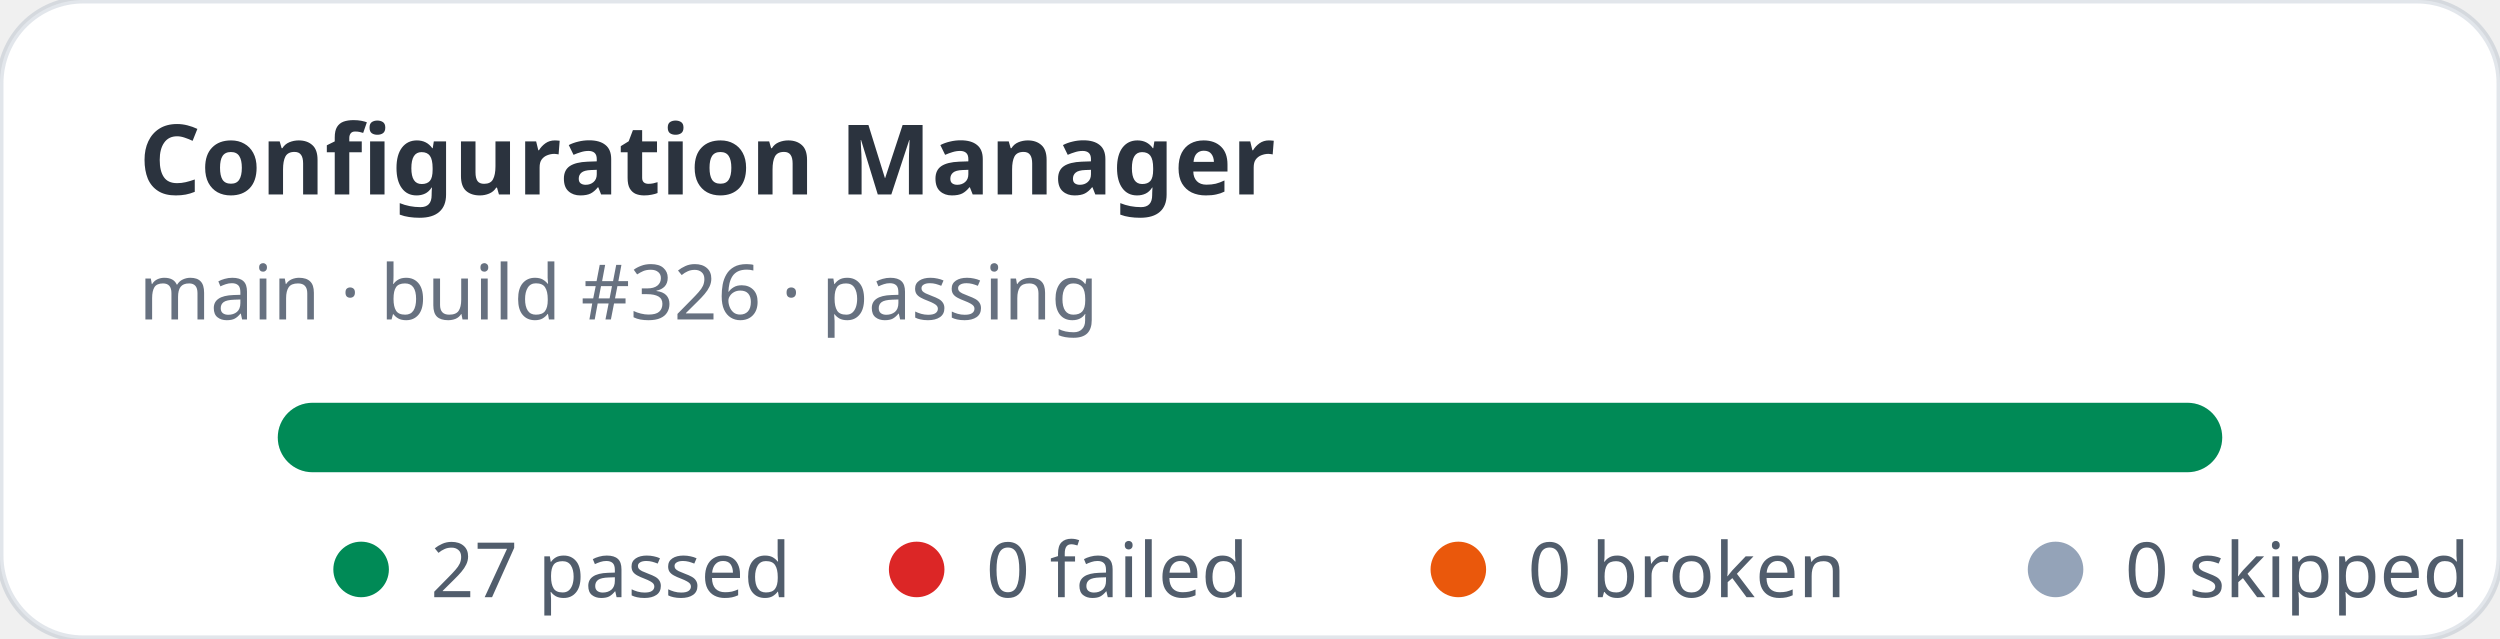
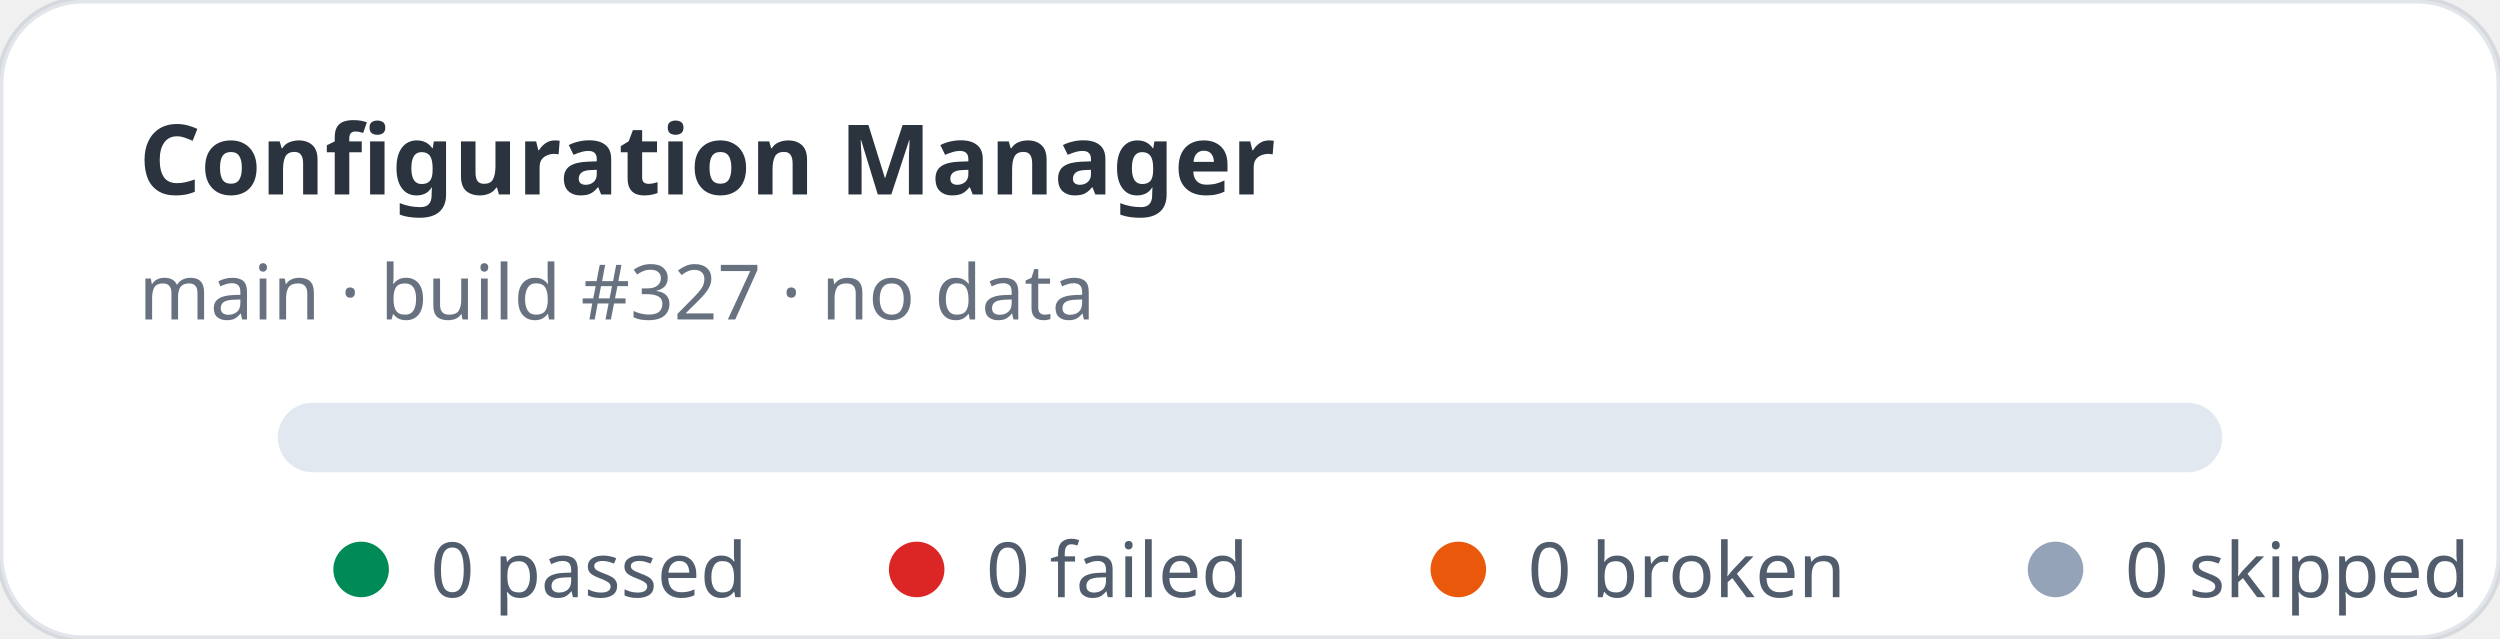
- <svg xmlns="http://www.w3.org/2000/svg" width="360" height="92" viewBox="0 0 360 92" role="img" aria-label="Configuration Manager stats: 27 passed, 0 failed">
+ <svg xmlns="http://www.w3.org/2000/svg" width="360" height="92" viewBox="0 0 360 92" role="img" aria-label="Configuration Manager stats: 0 passed, 0 failed">
  <rect width="360" height="92" rx="12" fill="#ffffff" stroke="rgba(11,48,86,0.12)" />
  <text x="20" y="28" fill="rgba(1,10,24,0.83)" font-family="ui-sans-serif,system-ui,sans-serif" font-size="14" font-weight="700">Configuration Manager</text>
-   <text x="20" y="46" fill="rgba(2,19,44,0.6)" font-family="ui-sans-serif,system-ui,sans-serif" font-size="11">main · build #326 · passing</text>
+   <text x="20" y="46" fill="rgba(2,19,44,0.6)" font-family="ui-sans-serif,system-ui,sans-serif" font-size="11">main · build #327 · no data</text>
  <rect x="40" y="58" width="280" height="10" rx="5" fill="#e2e8f0" />
-   <rect x="40" y="58" width="280" height="10" rx="5" fill="#008a56" />
  <g font-family="ui-sans-serif,system-ui,sans-serif" font-size="11" fill="rgba(1,18,40,0.68)">
    <circle cx="52" cy="82" r="4" fill="#008a56" />
-     <text x="62" y="86">27 passed</text>
+     <text x="62" y="86">0 passed</text>
    <circle cx="132" cy="82" r="4" fill="#dc2626" />
    <text x="142" y="86">0 failed</text>
    <circle cx="210" cy="82" r="4" fill="#ea580c" />
    <text x="220" y="86">0 broken</text>
    <circle cx="296" cy="82" r="4" fill="#94a3b8" />
    <text x="306" y="86">0 skipped</text>
  </g>
</svg>
